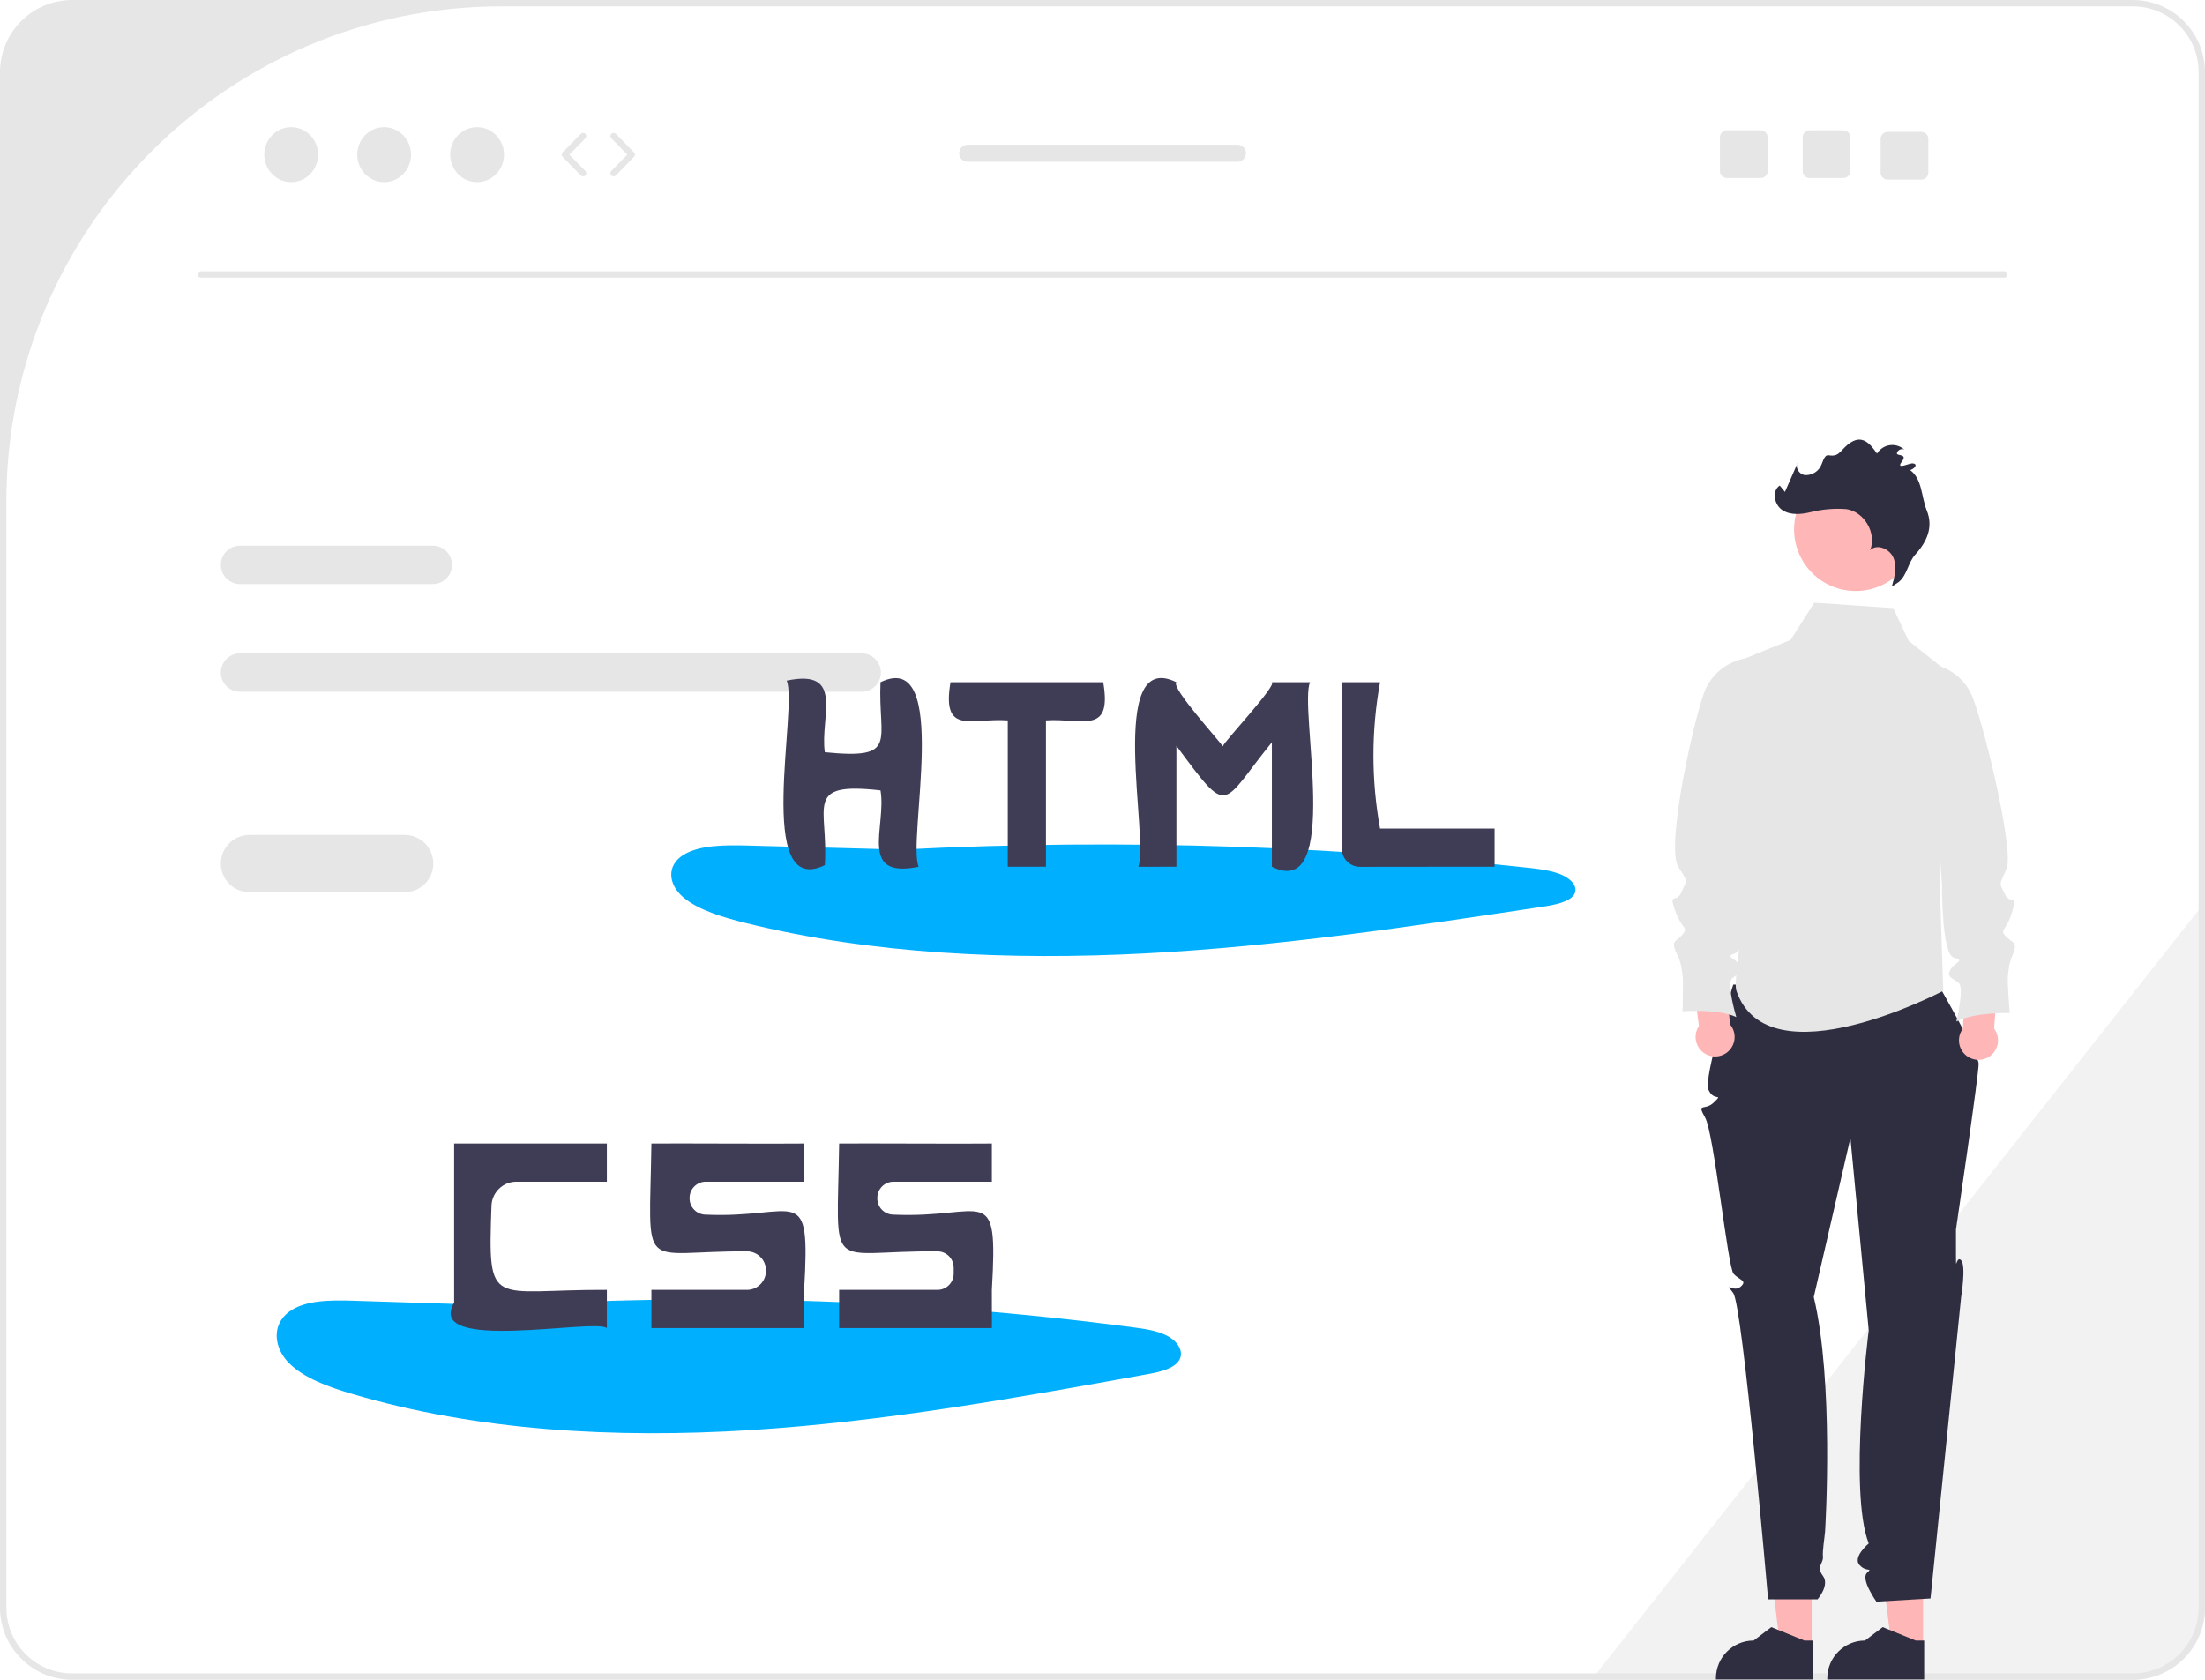
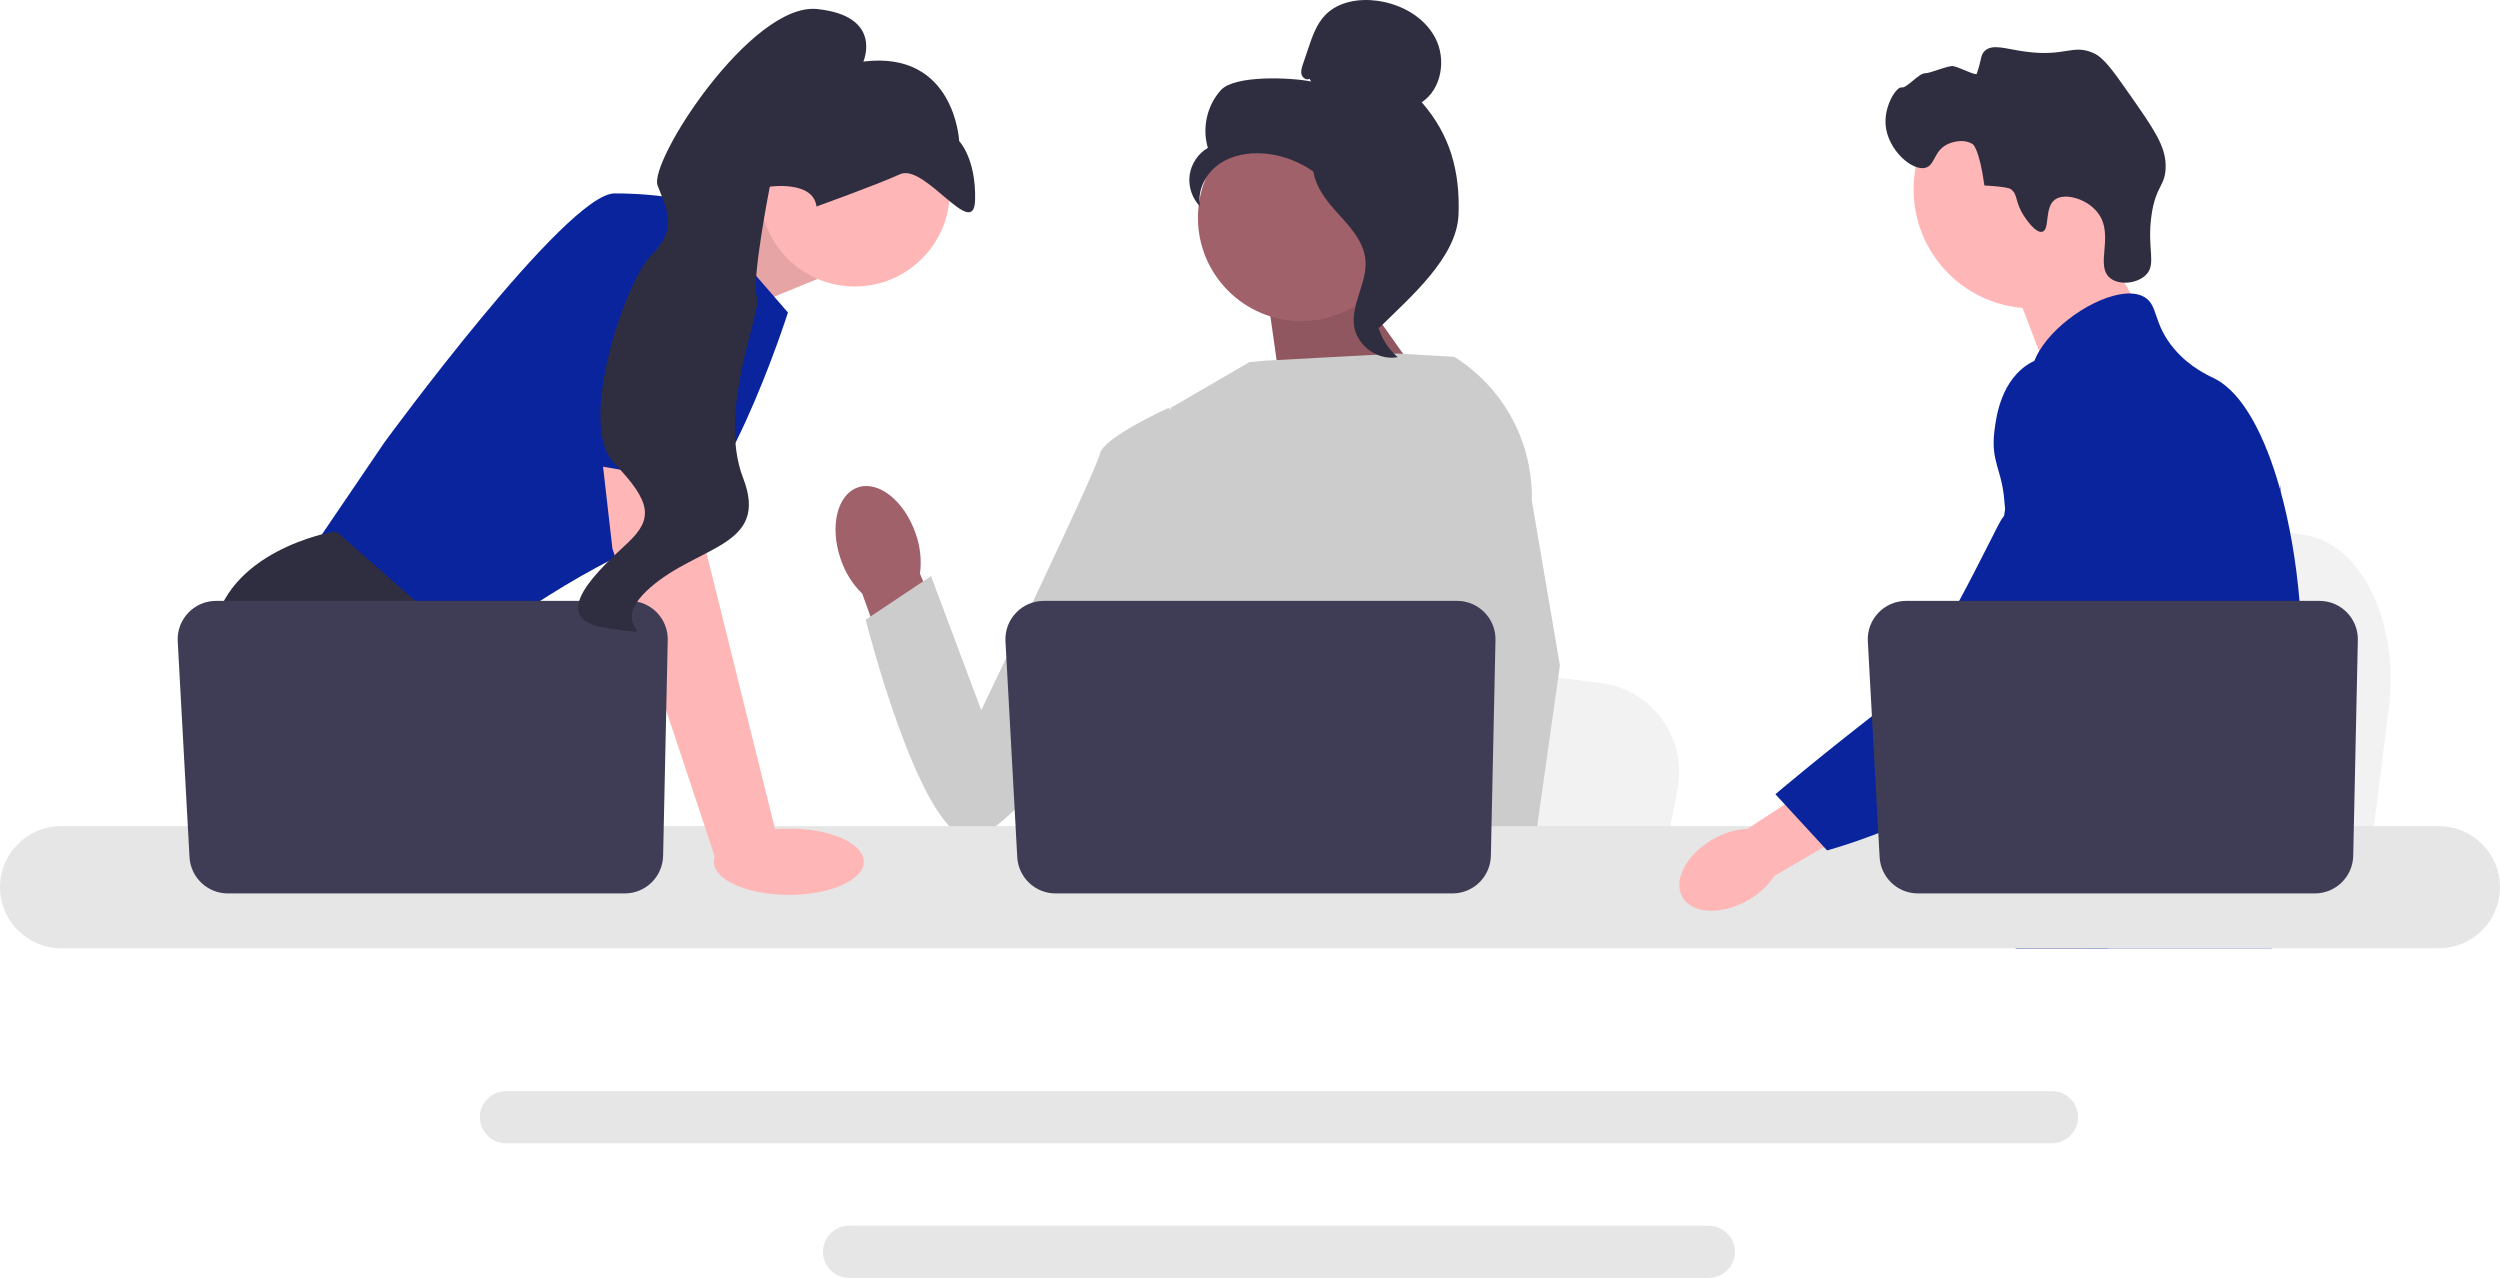
- <svg xmlns="http://www.w3.org/2000/svg" data-name="Layer 1" width="693" height="528" viewBox="0 0 693 528">
-   <path d="M946.5,469.5V691.31A22.717,22.717,0,0,1,923.81,714H753.67l1.58-2L944.5,472.04Z" transform="translate(-253.5 -186)" fill="#f2f2f2" />
-   <path d="M524.312,391.368H328.943a6.036,6.036,0,0,0,0,12.072H524.312a6.036,6.036,0,0,0,0-12.072Z" transform="translate(-253.5 -186)" fill="#e6e6e6" />
-   <path d="M389.518,357.524H328.943a6.036,6.036,0,0,0,0,12.072h60.575a6.036,6.036,0,0,0,0-12.072Z" transform="translate(-253.5 -186)" fill="#e6e6e6" />
-   <path d="M923.81,186H276.19a22.717,22.717,0,0,0-22.69,22.69V691.31A22.717,22.717,0,0,0,276.19,714H923.81a22.717,22.717,0,0,0,22.69-22.69V208.69A22.717,22.717,0,0,0,923.81,186ZM944.5,691.31A20.69,20.69,0,0,1,923.81,712H276.19a20.69,20.69,0,0,1-20.69-20.69V343.676A155.676,155.676,0,0,1,411.176,188H923.81a20.69,20.69,0,0,1,20.69,20.69Z" transform="translate(-253.5 -186)" fill="#e6e6e6" />
-   <path d="M883.39,273.269H316.66a1,1,0,0,1,0-2H883.39a1,1,0,0,1,0,2Z" transform="translate(-253.5 -186)" fill="#e6e6e6" />
-   <ellipse cx="91.515" cy="48.603" rx="8.457" ry="8.645" fill="#e6e6e6" />
-   <ellipse cx="120.729" cy="48.603" rx="8.457" ry="8.645" fill="#e6e6e6" />
-   <ellipse cx="149.942" cy="48.603" rx="8.457" ry="8.645" fill="#e6e6e6" />
-   <path d="M436.754,241.436a.997.997,0,0,1-.715-.301l-5.706-5.833a1.0 1,0,0,1,0-1.398l5.706-5.833a1,1,0,1,1,1.43,1.398l-5.022,5.133,5.022,5.134a1,1,0,0,1-.715,1.699Z" transform="translate(-253.5 -186)" fill="#e6e6e6" />
-   <path d="M446.342,241.436a1,1,0,0,1-.715-1.699l5.021-5.134-5.021-5.133a1,1,0,0,1,1.43-1.398l5.706,5.833a1.0 1,0,0,1,0,1.398l-5.706,5.833A.997.997,0,0,1,446.342,241.436Z" transform="translate(-253.5 -186)" fill="#e6e6e6" />
-   <path d="M832.852,226.959h-10.61a2.189,2.189,0,0,0-2.19,2.19v10.62a2.189,2.189,0,0,0,2.19,2.19h10.61a2.198,2.198,0,0,0,2.2-2.19v-10.62A2.198,2.198,0,0,0,832.852,226.959Z" transform="translate(-253.5 -186)" fill="#e6e6e6" />
-   <path d="M806.852,226.959h-10.61a2.189,2.189,0,0,0-2.19,2.19v10.62a2.189,2.189,0,0,0,2.19,2.19h10.61a2.198,2.198,0,0,0,2.2-2.19v-10.62A2.198,2.198,0,0,0,806.852,226.959Z" transform="translate(-253.5 -186)" fill="#e6e6e6" />
-   <path d="M857.352,227.459h-10.61a2.189,2.189,0,0,0-2.19,2.19v10.62a2.189,2.189,0,0,0,2.19,2.19h10.61a2.198,2.198,0,0,0,2.2-2.19v-10.62A2.198,2.198,0,0,0,857.352,227.459Z" transform="translate(-253.5 -186)" fill="#e6e6e6" />
-   <path d="M642.43,231.499h-84.81a2.67,2.67,0,1,0,0,5.34h84.81a2.67,2.67,0,0,0,0-5.34Z" transform="translate(-253.5 -186)" fill="#e6e6e6" />
-   <path d="M415.107,596.446l-50.717-1.603c-7.034-.222-14.944-.211-19.962,3.424-5.694,4.126-4.832,11.435-.104,16.176s12.277,7.45,19.686,9.652c39.364,11.7,82.929,14.075,125.229,11.428s83.73-10.131,124.955-17.59c3.91-.707,8.341-1.725,9.936-4.446,1.542-2.632-.476-5.807-3.611-7.508s-7.109-2.275-10.943-2.781a1027.708,1027.708,0,0,0-209.501-5.976" transform="translate(-253.5 -186)" fill="#00b0ff" />
-   <path d="M506.23,557.44v-12c-8.708.123-39.87-.089-48,0-.605,41.941-4.313,33.725,30.048,33.888a5.975,5.975,0,0,1,5.952,5.967l0,.18a5.965,5.965,0,0,1-5.965,5.965H458.23v12h48c.067-.04-.049-11.587 0-12,2.03-34.765-1.986-22.261-31.166-23.656a5.095,5.095,0,0,1-4.835-5.095l0-.15a5.1,5.1,0,0,1,5.1-5.1Z" transform="translate(-253.5 -186)" fill="#3f3d56" />
-   <path d="M565.23,557.44v-12c-8.708.123-39.87-.089-48,0-.61,42.305-4.378,33.579,30.952,33.895a5.1,5.1,0,0,1,5.048,5.1c-0.0.63-0,1.275-0,1.907a5.099,5.099,0,0,1-5.1,5.098H517.23v12h48c.067-.04-.049-11.587 0-12,2.03-34.765-1.986-22.261-31.166-23.656a5.095,5.095,0,0,1-4.835-5.095l0-.15a5.1,5.1,0,0,1,5.1-5.1Z" transform="translate(-253.5 -186)" fill="#3f3d56" />
-   <path d="M444.23,557.44v-12h-48c-.034,10.703.025,39.032-0,50-9.409,15.929,44.042,4.901,48.003,8.004C444.23,603.44,444.23,591.44,444.23,591.44c-36.521-.191-37.439,6.646-36.264-26.43a7.844,7.844,0,0,1,7.834-7.571C426.358,557.44,444.23,557.44,444.23,557.44Z" transform="translate(-253.5 -186)" fill="#3f3d56" />
-   <path d="M539.107,453.112l-50.717-1.336c-7.034-.185-14.944-.176-19.962,2.854-5.694,3.439-4.832,9.532-.104,13.484s12.277,6.21,19.686,8.046c39.364,9.753,82.929,11.733,125.229,9.526s83.73-8.445,124.955-14.663c3.91-.59,8.341-1.438,9.936-3.706,1.542-2.194-.476-4.84-3.611-6.258s-7.109-1.896-10.943-2.318a1231.445,1231.445,0,0,0-209.501-4.981" transform="translate(-253.5 -186)" fill="#00b0ff" />
-   <path d="M530.23,400.44c-.817,18.526,5.992,24.358-17.501,21.998-1.587-11.052,6.462-26.39-11.999-22.496,3.698,8.018-10.303,68.844,11.996,57.995,1.252-18.275-7.002-26.29,17.504-23.494,1.965,11.297-7.207,27.921,11.999,23.996C538.531,450.417,552.532,389.596,530.23,400.44Z" transform="translate(-253.5 -186)" fill="#3f3d56" />
-   <path d="M653.23,400.44c1.647,1.017-15.09,18.724-15.452,20.175-.502-1.238-16.477-18.562-14.548-20.174-22.23-10.985-8.375,50.195-12.004,58.002.004-.003,12.004-.003,12.004-.003V420.442c16.867,22.75,13.735,18.922,30-1.117L653.23,458.44c22.229,10.989,8.376-50.199,12.004-58.003C665.23,400.44,653.23,400.44,653.23,400.44Z" transform="translate(-253.5 -186)" fill="#3f3d56" />
-   <path d="M600.23,400.44h-48c-2.82,16.822,6.505,11.18,18.002,12L570.23,458.44h12v-46C593.673,411.662,603.086,417.188,600.23,400.44Z" transform="translate(-253.5 -186)" fill="#3f3d56" />
-   <path d="M687.23,446.44a128.279,128.279,0,0,1,0-46h-12c.069,7.603-.021,38.282-.014,52.312a5.71,5.71,0,0,0,5.706,5.713c12.09.016,35.17-.073,42.309-.024L723.23,446.44Z" transform="translate(-253.5 -186)" fill="#3f3d56" />
-   <path d="M380.681,448.44H331.907a9,9,0,0,0,0,18h48.774a9,9,0,0,0,0-18Z" transform="translate(-253.5 -186)" fill="#e6e6e6" />
-   <polygon points="569.392 517.568 559.491 517.567 554.781 479.377 569.394 479.378 569.392 517.568" fill="#ffb6b6" />
-   <path d="M823.241,713.897l-30.447-.001v-.385a11.851,11.851,0,0,1,11.851-11.851h.001l5.562-4.219,10.377,4.22,2.658 0Z" transform="translate(-253.5 -186)" fill="#2f2e41" />
-   <polygon points="604.392 517.568 594.491 517.567 589.781 479.377 604.394 479.378 604.392 517.568" fill="#ffb6b6" />
-   <path d="M858.241,713.897l-30.447-.001v-.385a11.851,11.851,0,0,1,11.851-11.851h.001l5.562-4.219,10.377,4.22,2.658 0Z" transform="translate(-253.5 -186)" fill="#2f2e41" />
-   <path d="M798.239,495.48s-9.526,29.258-7.768,33.109S795.23,529.44,792.23,532.44s-5.619-.189-2.809,4.906,7.066,47.034,8.938,49.064,4.446,2.085,2.159,4.057S795.23,588.44,798.23,592.44s10.961,96.276,10.961,96.276h15.551s3.873-4.465,1.681-7.37.192-4.025,0-5.965.537-6.123.672-8.031,2.764-47.378-3.551-73.643l11.514-50.012,5.757,60.446s-6.416,50.702,0,67.001c0,0-5.172,4.307-2.878,6.803S842.23,678.44,840.23,680.44s3,9,3,9l17-1,9.622-94.734s1.622-9.88,0-11.573S868.23,586.44,868.23,580.44v-8s7.251-49.205,7.125-52.102S863.23,496.44,863.23,496.44Z" transform="translate(-253.5 -186)" fill="#2f2e41" />
-   <path d="M848.519,377.147l-24.823-1.707-7.428,11.712-17.889,7.273v57.695A55.6,55.6,0,0,1,801.23,469.44c-.068,11.495-3.023,25.035-2,28,10,29,65,0,65,0l-1-31,1.357-70.059-11.239-8.964Z" transform="translate(-253.5 -186)" fill="#e6e6e6" />
-   <path d="M797.233,508.005,795.521,489.763l-10.557-.476,2.496,19.221a6.133,6.133,0,1,0,9.773-.504Z" transform="translate(-253.5 -186)" fill="#ffb6b6" />
-   <path d="M802.428,392.886l-.293.05a16.988,16.988,0,0,0-12.585,9.628c-3.023,6.538-12.84,49.517-8.537,55.998,3.338,5.027,2.527,4.046.958,7.838s-4.096-.254-2.025,5.764,4.347,5.159,2.424,7.485-3.894,1.869-2.025,5.764,1.566,5.209,1.919,6.675.046,11.782.046,11.782,11.276-.855,16.888,1.827c0,0-3.131-10.418-1.361-12.086s3.894-1.869,2.378-4.297-4.954-2.53-1.212-3.742,2.537-22.956,2.537-22.956C807.705,446.475,805.27,419.927,802.428,392.886Z" transform="translate(-253.5 -186)" fill="#e6e6e6" />
-   <path d="M870.422,509.306l.789-18.304,10.519-1.008-1.523,19.323a6.133,6.133,0,1,1-9.786-.01Z" transform="translate(-253.5 -186)" fill="#ffb6b6" />
-   <path d="M859.426,394.597l.295.035a16.988,16.988,0,0,1,13.054,8.981c3.349,6.377,13.945,49.569,11.351,55.496-2.419,5.528-2.319,4.168-.561,7.876s4.078-.461,2.313,5.654-4.081,5.372-2.044,7.597,3.984,1.671,2.313,5.654-1.301,5.281-1.58,6.764.548,11.769.548,11.769-11.305-.285-16.774,2.676c0,0,2.602-10.562.749-12.139s-3.984-1.671-2.592-4.172,4.821-2.777,1.022-3.799-3.692-22.798-3.692-22.798Z" transform="translate(-253.5 -186)" fill="#e6e6e6" />
-   <circle cx="583.217" cy="166.41" r="19.362" fill="#ffb6b6" />
-   <path d="M850.192,368.984c2.693-2.107,2.954-6.124,5.252-8.657,3.842-4.234,5.647-8.789,3.635-13.805-1.78-4.437-1.402-9.891-5.236-12.747,1.883-.682,2.326-2.097.665-2.123-1.12-.018-5.297,2.124-3.287-.544s-1.795-1.615-1.543-2.707,1.865-1.697,2.577-.831a5.64,5.64,0,0,0-8.846,1.012c-2.265-3.394-4.668-5.729-8.134-3.575-3.403,2.115-3.359,4.73-7.019,4.102-1.721-.295-1.883,2.955-3.059,4.246a5.247,5.247,0,0,1-4.609,1.966c-1.715-.324-3.027-2.462-2.066-3.919l-4.043,9.224-1.629-1.999c-2.589,1.687-1.739,6.09.867,7.751s5.993,1.306,8.994.57a35.276,35.276,0,0,1,11.052-.917c5.666.8,9.613,7.575,7.515,12.899,2.177-2.138,6.204-.364,7.332,2.471s.301,6.029-.535,8.964" transform="translate(-253.5 -186)" fill="#2f2e41" />
+ <svg xmlns="http://www.w3.org/2000/svg" width="866.81" height="443.068" viewBox="0 0 866.81 443.068">
+   <path d="M828.335,244.952l-2.715,21.622-6.739,53.704h-135.383c1.057-12.037,2.502-29.362,4.046-48.065,.152-1.868,.312-3.748,.464-5.639,3.872-47.014,8.108-100.216,8.108-100.216l17.799,3.316,34.532,6.421,14.071,2.615,37.681,7.017c18.787,3.491,31.71,30.693,28.135,59.226Z" fill="#f2f2f2" />
+   <polygon points="725.93 79.358 742.579 108.492 710.58 131.169 696.93 95.358 725.93 79.358" fill="#ffb6b6" />
+   <circle cx="704.735" cy="65.675" r="41.244" fill="#ffb6b6" />
+   <path d="M701.774,74.896c-3.275-4.984-1.99-7.591-4.731-9.423-0-0-1.103-.737-8.999-1.157h0c-1.768-12.724-3.975-14.267-3.975-14.267-2.543-1.778-6.318-1.201-8.666-.113-4.966,2.3-4.391,7.269-7.735,8.22-4.619,1.314-13.024-6.092-13.852-14.569-.675-6.915,3.78-13.631,5.547-13.276,1.752,.352,5.947-5.003,8.212-4.92,1.547,.056,7.867-2.691,9.567-2.476,1.857,.235,7.978,3.429,8.234,2.699,1.773-5.072,1.252-6.479,2.756-7.93,2.665-2.571,7.026-.781,13.866,.181,14.074,1.978,16.531-2.663,23.743,.483,3.644,1.589,6.692,5.874,12.641,14.38,8.319,11.895,12.479,17.842,12.506,24.779,.027,7.074-3.398,6.625-4.903,17.098-1.675,11.658,1.884,16.989-2.004,20.777-3.005,2.927-9.113,3.622-12.322,1.053-5.494-4.399,1.696-15.012-4.384-22.767-3.732-4.76-11.238-6.878-14.676-4.525-3.888,2.66-1.746,10.469-4.48,11.21-2.341,.634-5.772-4.588-6.343-5.457Z" fill="#2f2e41" />
+   <path d="M797.85,237.338c-1.15,19.67-5.72,25.88-7.32,49.11-.35,5.1-.56,11.02-.56,18.08,0,1.8,.01,3.54,.01,5.24,0,3.62-.069,7.04-.49,10.51-.319,2.77-.869,5.56-1.779,8.5h-88.83c-.01-.02-.01-.04-.021-.06-.52-2.26-.85-4.42-1.1-6.49-.08-.66-.15-1.31-.21-1.95-.08-.75-.15-1.49-.22-2.22-.271-2.91-.54-5.66-1.181-8.29-.859-3.63-2.42-7.05-5.62-10.35-1.31-1.35-2.619-2.4-3.899-3.32-.25-.17-.49-.34-.74-.51-3.54-2.43-6.89-4.18-9.79-9.14-.05-.07-.09-.15-.13-.22-.5-.87-1.8-3.15-2.74-6.19-.99-3.16-1.59-7.13-.51-11.19,2.57-9.62,12.09-10.58,19.87-20.3,.84-1.05,1.67-2.21,2.46-3.5,3.52-5.72,4.47-10.76,5.59-16.75,.18-.97,.34-1.93,.47-2.86,.101-.7,.19-1.39,.261-2.07,.619-5.71,.319-10.63-.41-15.03-2.38-14.41-9.4-23.33-4.44-36.26,1.561-4.06,3.771-7.11,6-9.72,4.72-5.53,9.57-9.12,8.73-16.26-.851-7.2-6.311-8.19-6.92-14.48-.311-3.18,.729-6.53,2.68-9.82v-.01c6.24-10.59,21.82-20.34,31.72-20.03,1.83,.05,3.45,.46,4.8,1.25,4.891,2.88,2.851,9.17,10.341,17.99,5.569,6.55,11.869,9.17,14.26,10.41,9.47,4.94,17.17,19.51,22.399,38.14,.04,.14,.08,.28,.12,.43,3.23,11.67,5.511,24.92,6.641,38.36,.479,5.69,.76,11.41,.819,17.07,.051,4.52-.05,8.44-.26,11.93Z" fill="#09249c" />
+   <g>
+     <polygon points="731.331 304.728 729.52 309.768 728.38 312.927 725.74 320.278 722.68 328.778 703.01 328.778 706.31 320.278 707.84 316.318 710.38 309.768 714.64 298.768 731.331 304.728" fill="#ffb6b6" />
+     <path d="M790.84,167.827c-.05,.65-.12,1.37-.19,2.15-.779,7.94-2.62,22.15-5.31,38.36-1.42,8.55-3.08,17.66-4.95,26.71-4.02,19.53-9.02,38.76-14.67,51.4-1.01,2.28-2.05,4.34-3.11,6.16-.81,1.39-1.66,2.76-2.55,4.11-2.88,4.43-6.11,8.63-9.46,12.55-.13,.17-.28,.33-.43,.5-.54,.64-1.101,1.27-1.66,1.9-2.74,3.09-5.54,5.97-8.25,8.61-3.3,3.22-6.48,6.07-9.33,8.5h-31.94l-.13-.06-4.6-2.04s1.31-1.54,3.5-4.45c.45-.59,.93-1.24,1.45-1.95,.64-.87,1.33-1.83,2.069-2.87,1.54-2.18,3.29-4.74,5.17-7.64,3.641-5.61,7.79-12.51,11.98-20.5,.48-.93,.97-1.87,1.46-2.82,.01-.03,.03-.06,.04-.09,.83-1.62,1.65-3.29,2.47-4.99,6.95-14.46,8.94-26.46,9.511-30.35,.8-5.5,1.909-13.19,1.609-21.65-.2-5.58-1.01-11.48-2.939-17.34v-.01c-.4-1.23-.851-2.46-1.36-3.68-.91-2.19-1.99-4.35-3.271-6.48-5.649-9.38-10.239-9.77-13.89-19.99-1.08-3.03-3.53-9.87-2.78-17.09v-.01c.091-.89,.24-1.79,.44-2.69v-.01c.05-.25,.12-.51,.19-.76,.569-2.21,1.51-4.4,2.939-6.48,2.79-4.04,6.6-6.44,10.01-7.87l.011-.01c3.939-1.64,7.34-1.99,8-2.05,14.609-1.3,25.939,10.98,32.13,17.69,2.39,2.59,4.58,4.76,6.58,6.53,15.569,13.9,19.84,5.02,20.949,.43,.17-.71,.261-1.32,.311-1.72Z" fill="#09249c" />
+     <path d="M790.89,167.308c0,.05-.01,.22-.05,.5,.02-.15,.03-.3,.04-.44,0-.03,0-.05,.01-.06Z" fill="#09249c" />
+   </g>
+   <path d="M711.47,378.318H175.42c-4.98,0-9.04,4.05-9.04,9.03,0,4.99,4.06,9.04,9.04,9.04H711.47c4.979,0,9.03-4.05,9.03-9.04,0-4.98-4.051-9.03-9.03-9.03Z" fill="#e6e6e6" />
+   <path d="M592.51,424.998H294.37c-4.98,0-9.03,4.05-9.03,9.03s4.05,9.04,9.03,9.04h298.14c4.98,0,9.04-4.06,9.04-9.04s-4.06-9.03-9.04-9.03Z" fill="#e6e6e6" />
+   <polygon points="235.069 81.275 268.853 67.057 283.344 96.762 247.842 111.253 235.069 81.275" fill="#ffb6b6" />
+   <polygon points="235.069 81.275 268.853 67.057 283.344 96.762 247.842 111.253 235.069 81.275" opacity=".1" />
+   <path d="M239.872,69.955l33.328,38.4s-23.185,73.177-46.369,79.698-65.932,38.4-65.932,38.4l-53.615-34.777,26.083-38.4s63.034-86.218,79.698-86.218c16.664,0,26.807,2.898,26.807,2.898Z" fill="#09249c" />
+   <path d="M194.843,320.278H117.261l-4.905-6.557-20.026-26.771-4.608-6.158s-17.389-31.879-13.766-60.86c3.623-28.981,41.298-35.502,41.298-35.502h1.55l46.123,40.53-2.753,37.719,14.606,24.272,20.062,33.328Z" fill="#2f2e41" />
+   <polygon points="133.15 320.278 112.356 320.278 112.356 289.486 133.15 320.278" fill="#2f2e41" />
+   <path d="M581.644,273.532l-2.587,13.418-6.419,33.328h-128.958c1.007-7.47,2.384-18.222,3.854-29.829,.145-1.159,.297-2.326,.442-3.499,3.688-29.177,7.723-62.193,7.723-62.193l16.954,2.058,32.893,3.985,13.404,1.623,35.893,4.354c17.896,2.166,30.205,19.048,26.8,36.755Z" fill="#f2f2f2" />
+   <path d="M764.144,320.278h-69.945c1.065-1.253,1.666-1.978,1.666-1.978l20.968-3.463,43.203-7.129s1.971,5.093,4.108,12.571Z" fill="#2f2e41" />
+   <polygon points="467.455 95.766 497.873 138.784 444.814 140.369 439.119 99.942 467.455 95.766" fill="#a0616a" />
+   <polygon points="467.455 95.766 497.873 138.784 444.814 140.369 439.119 99.942 467.455 95.766" opacity=".1" />
+   <path id="uuid-ae755ff6-bb09-410e-86b1-7d1b81a37005-125" d="M317.446,184.896c-3.903-11.259-12.876-18.372-20.041-15.887-7.165,2.485-9.808,13.625-5.902,24.888,1.499,4.52,4.058,8.616,7.464,11.945l17.14,47.497,22.117-8.518-19.245-45.919c.615-4.724,.089-9.526-1.533-14.005Z" fill="#a0616a" />
+   <path d="M523.347,162.977l-.042,43.841-4.079,16.193-8.39,33.306-6.108,30.633-4.55,22.822-1.623,8.151c-1.224,.819-2.442,1.601-3.659,2.355h-105.976c-6.021-3.615-9.39-6.427-9.39-6.427,0,0,1.666-1.565,3.572-4.079,3.217-4.246,7.108-11.201,4.724-17.845-.5-1.391-.63-3.086-.478-4.977,.971-12.476,14.056-33.574,14.056-33.574l-2.71-31.314-1.188-13.722,8.378-66.91,27.307-15.874,4.714-.456,46.536-2.514,19.234,1.108,.877,.239,18.794,39.045Z" fill="#ccc" />
+   <g>
+     <polygon points="525.414 320.278 502.229 320.278 501.208 309.772 501.186 309.562 507.75 309.113 524.827 307.947 525.124 314.235 525.356 319.061 525.414 320.278" fill="#ffb6b6" />
+     <path d="M531.121,173.576l9.739,57.143-7.948,56.23-1.239,8.752-2.188,15.454-.674,4.753,.022,.514,.167,3.855h-27.532l-1.014-10.506-.087-.942-2.072-21.518-.036-.362-4.398-45.63,8.622-32.98,.638-2.427v-.007l3.751-56.469-2.905-25.663-.029-.239c.058,.036,.109,.073,.167,.109,.152,.094,.304,.188,.449,.29,16.925,10.737,27.01,29.575,26.568,49.644Z" fill="#ccc" />
+   </g>
+   <path d="M415.748,152.379l-10.587-10.951s-22.664,10.218-23.794,15.886c-1.13,5.669-41.146,88.926-41.146,88.926l-17.41-46.499-22.662,15.13s18.184,72.192,35.19,75.581,74.002-85.446,74.002-85.446l6.408-52.628Z" fill="#ccc" />
+   <path d="M845.64,286.447H21.16c-11.67,0-21.16,9.5-21.16,21.17s9.49,21.16,21.16,21.16H845.64c11.67,0,21.17-9.49,21.17-21.16s-9.5-21.17-21.17-21.17Z" fill="#e6e6e6" />
+   <path d="M518.522,221.94l-1.603,74.802c-.155,7.241-6.07,13.03-13.312,13.03h-137.603c-7.071,0-12.91-5.528-13.296-12.589l-4.089-74.802c-.417-7.628,5.656-14.042,13.296-14.042h143.295c7.466,0,13.472,6.137,13.312,13.601Z" fill="#3f3d56" />
+   <circle cx="296.385" cy="66.41" r="32.922" fill="#ffb6b6" />
+   <polygon points="241.321 152.551 244.944 191.675 269.578 290.935 248.296 298.394 212.34 190.226 207.374 146.755 241.321 152.551" fill="#ffb6b6" />
+   <path d="M231.522,221.94l-1.603,74.802c-.155,7.241-6.07,13.03-13.312,13.03H79.004c-7.071,0-12.91-5.528-13.296-12.589l-4.089-74.802c-.417-7.628,5.656-14.042,13.296-14.042H218.21c7.466,0,13.472,6.137,13.312,13.601Z" fill="#3f3d56" />
+   <ellipse cx="273.5" cy="298.778" rx="26" ry="11.5" fill="#ffb6b6" />
+   <path d="M190.242,158.532l14.853-79.158s41.298-5.796,42.747,7.97-1.035,81.042-1.035,81.042l-56.564-9.853Z" fill="#09249c" />
+   <path d="M283.095,71.586s20.365-7.268,28.956-11.179c8.591-3.911,25.657,23.366,26.037,8.96,.38-14.406-5.518-20.447-5.518-20.447,0,0-1.473-31.515-33.223-27.575,0,0,6.984-15.767-15.941-18.205-22.925-2.438-58.589,52.921-55.395,61.194,3.194,8.273,7.023,15.113-2.039,23.959-9.062,8.846-26.03,58.769-13.12,72.203,12.91,13.434,13.758,19.264,4.912,27.621-8.846,8.358-29.754,26.53-7.147,29.685,22.607,3.155-2.068,.799,14.786-14.026,16.854-14.825,41.447-14.219,32.265-38.005-9.183-23.785,6.771-57.869,4.775-63.04-1.996-5.171,4.473-38.005,4.473-38.005,0,0,15.055-2.212,16.181,6.86Z" fill="#2f2e41" />
+   <g>
+     <circle cx="451.191" cy="75.499" r="35.838" fill="#a0616a" />
+     <path d="M454.051,27.317c-1.037,.605-2.426-.311-2.759-1.464-.333-1.154,.055-2.379,.439-3.516l1.934-5.727c1.371-4.062,2.827-8.266,5.797-11.357,4.483-4.666,11.607-5.853,18.02-4.993,8.236,1.104,16.362,5.564,20.191,12.939,3.829,7.375,2.199,17.665-4.72,22.266,9.862,11.303,13.3,23.901,12.757,38.892-.543,14.991-16.879,28.788-27.533,39.348-2.379-1.442-4.542-8.201-3.234-10.656,1.308-2.455-.566-5.3,1.054-7.561,1.62-2.262,2.976,1.34,1.338-.909-1.034-1.419,3.001-4.684,1.464-5.533-7.432-4.108-9.903-13.371-14.571-20.465-5.63-8.556-15.265-14.35-25.462-15.312-5.617-.53-11.55,.43-16.154,3.691-4.604,3.261-7.585,9.089-6.517,14.629-2.765-2.808-4.141-6.922-3.622-10.828,.519-3.906,2.922-7.518,6.325-9.506-2.069-6.841-.297-14.711,4.505-20.005,4.802-5.294,24.28-4.392,31.291-2.999l-.542-.93Z" fill="#2f2e41" />
+     <path d="M455.14,53.475c9.285,1.002,15.989,9.045,21.65,16.473,3.263,4.281,6.681,9.009,6.599,14.391-.083,5.441-3.721,10.109-5.46,15.265-2.842,8.429-.072,18.457,6.693,24.233-6.685,1.269-13.911-3.744-15.065-10.449-1.343-7.806,4.574-15.34,3.873-23.23-.617-6.951-6.095-12.301-10.752-17.498-4.657-5.197-9.03-12.094-6.888-18.735l-.65-.45Z" fill="#2f2e41" />
+   </g>
+   <g>
+     <path id="uuid-aec20554-f6ec-4c5b-9d97-717cd04239bf-126" d="M593.947,290.977c-9.197,5.231-13.952,14.216-10.623,20.069,3.33,5.852,13.483,6.355,22.683,1.121,3.703-2.04,6.864-4.938,9.218-8.45l38.687-22.656-11.019-17.928-36.969,24.238c-4.223,.228-8.331,1.465-11.978,3.607Z" fill="#ffb6b6" />
+     <path d="M724.935,124.841c-1.156-.458-11.3-4.3-20.561,.772-10.638,5.826-12.281,19.126-12.858,23.791-1.331,10.776,2.591,13.191,3.419,24.101,1.549,20.41,5.633-2.874-.889,6.442-2.258,3.225-25.317,53.198-38.034,62.986-24.733,19.037-40.439,32.444-40.439,32.444l17.93,19.477s28.333-7.549,53.376-23.81c25.688-16.68,38.532-25.02,48.469-41.335,.856-1.405,21.331-36.176,10.335-74.624-2.508-8.77-7.104-24.839-20.747-30.245Z" fill="#09249c" />
+   </g>
+   <path d="M817.522,221.94l-1.603,74.802c-.155,7.241-6.07,13.03-13.312,13.03h-137.603c-7.071,0-12.91-5.528-13.296-12.589l-4.089-74.802c-.417-7.628,5.656-14.042,13.296-14.042h143.295c7.466,0,13.472,6.137,13.312,13.601Z" fill="#3f3d56" />
</svg>
